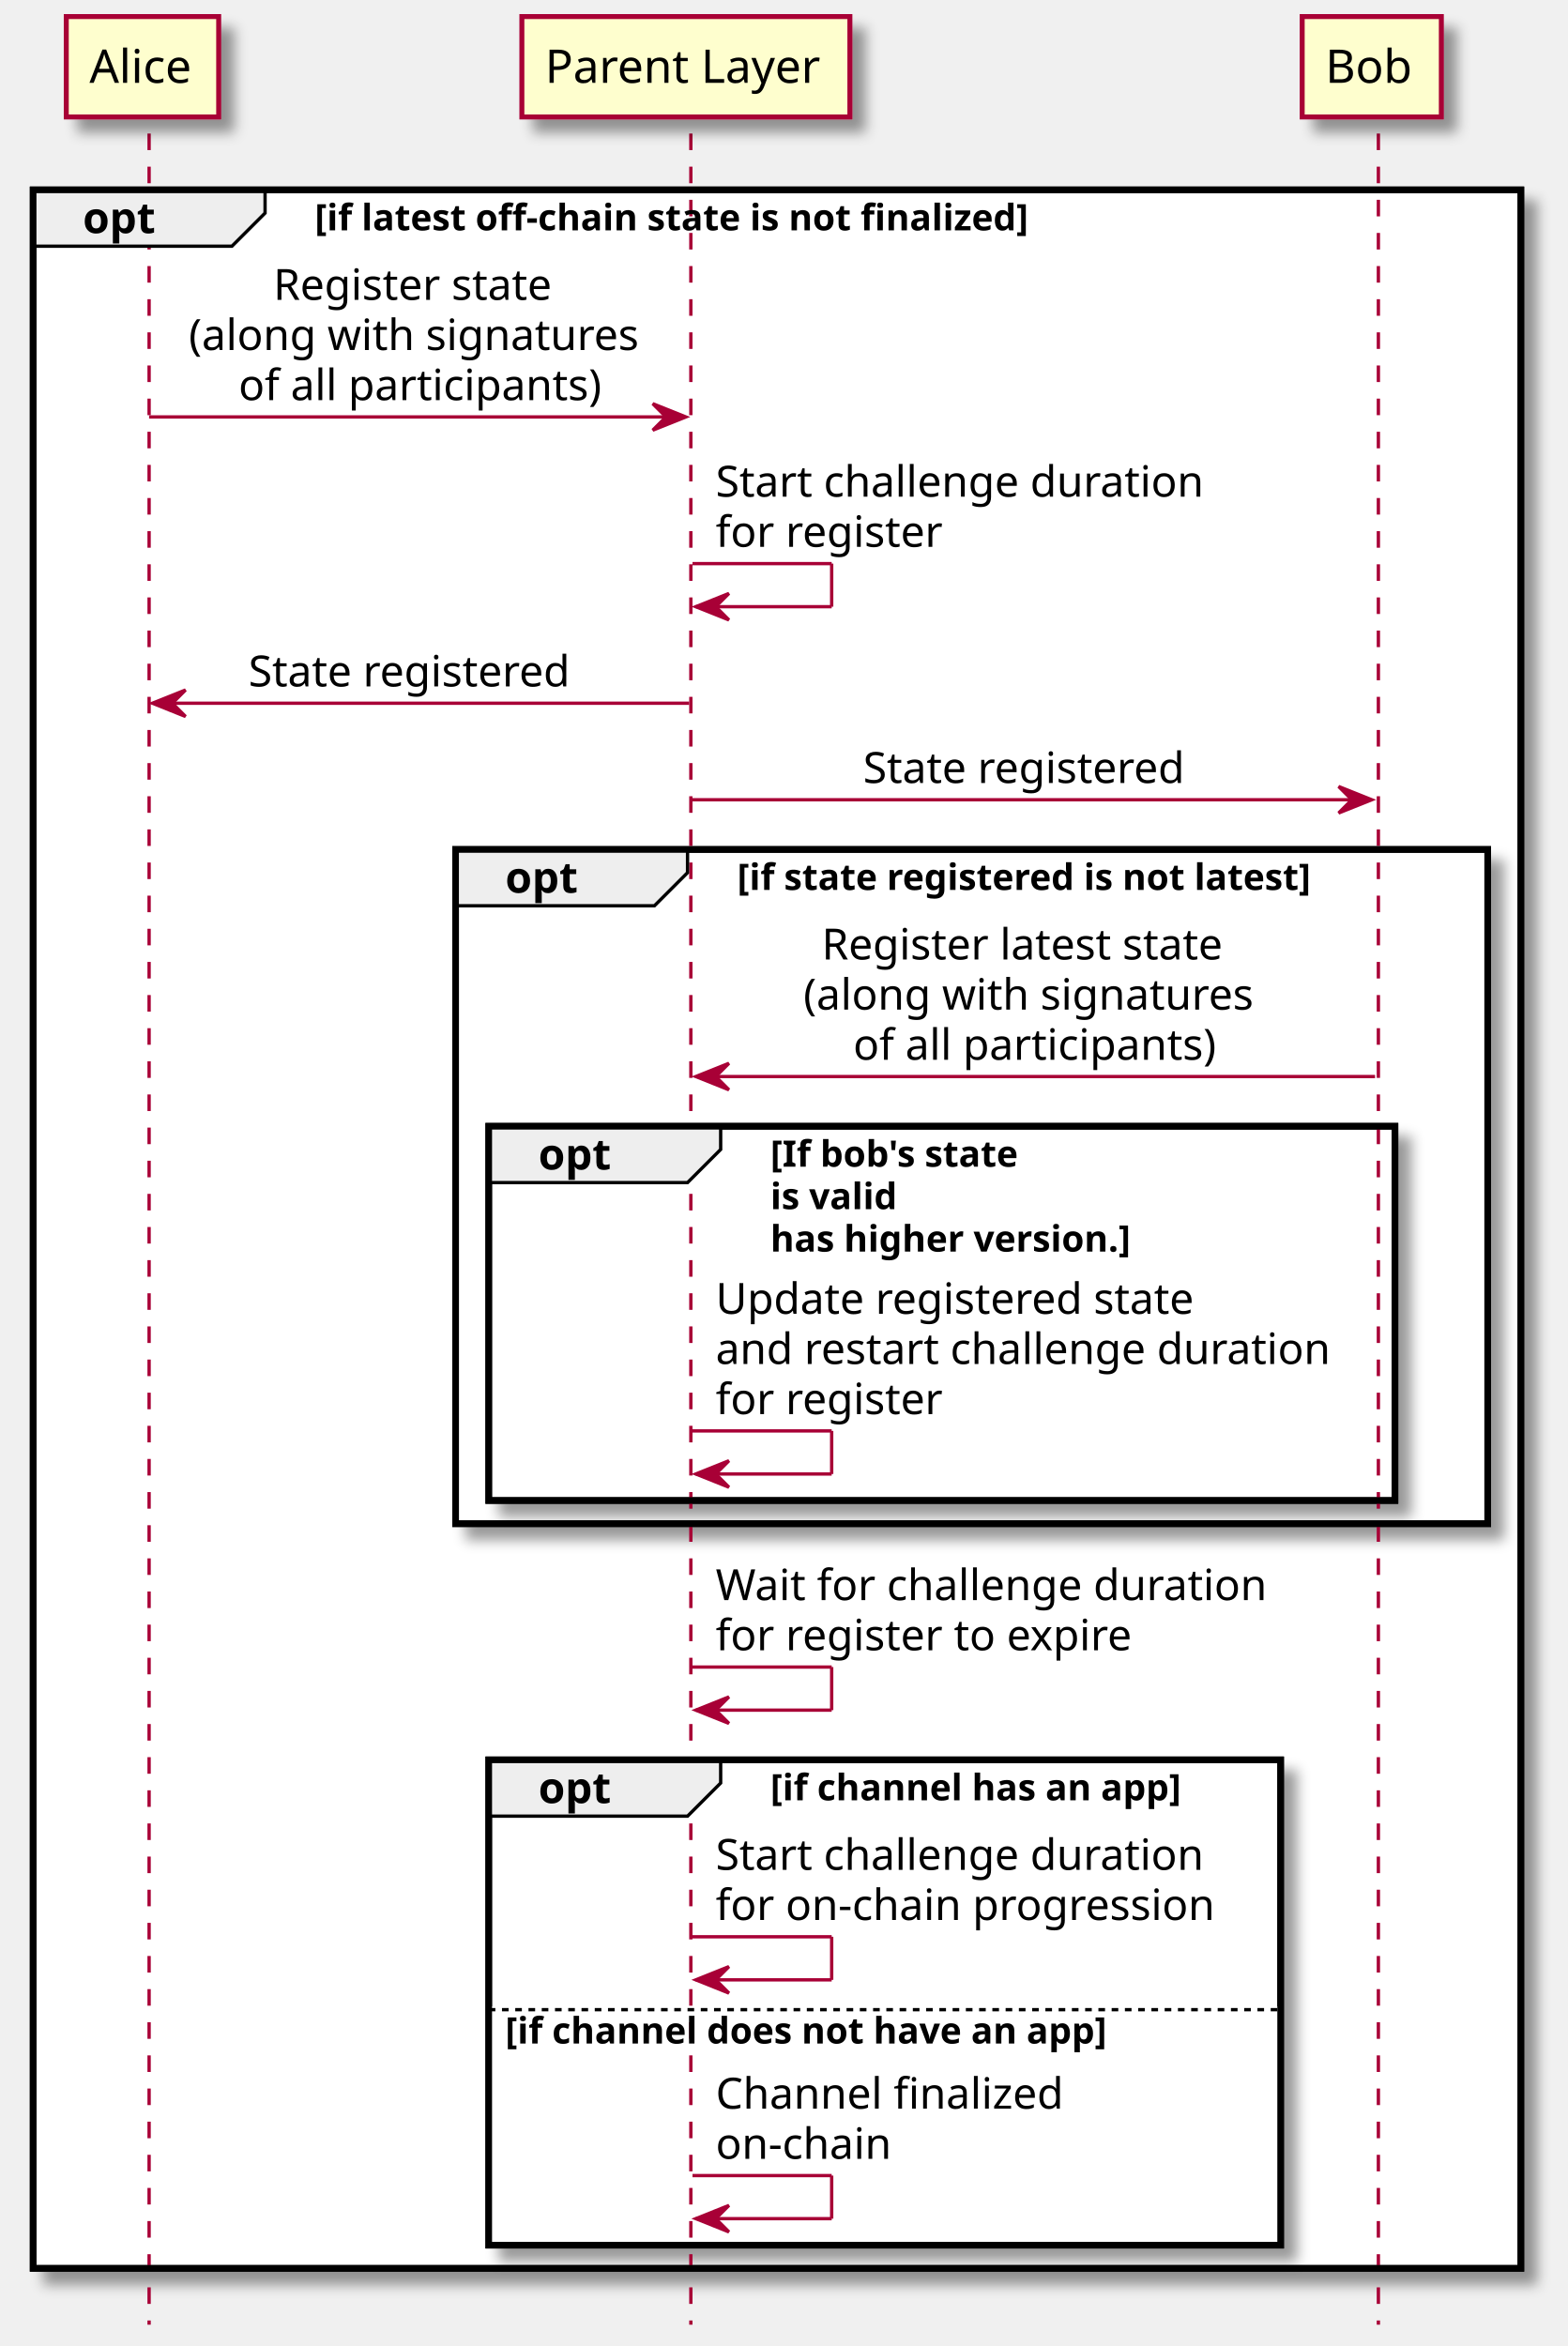
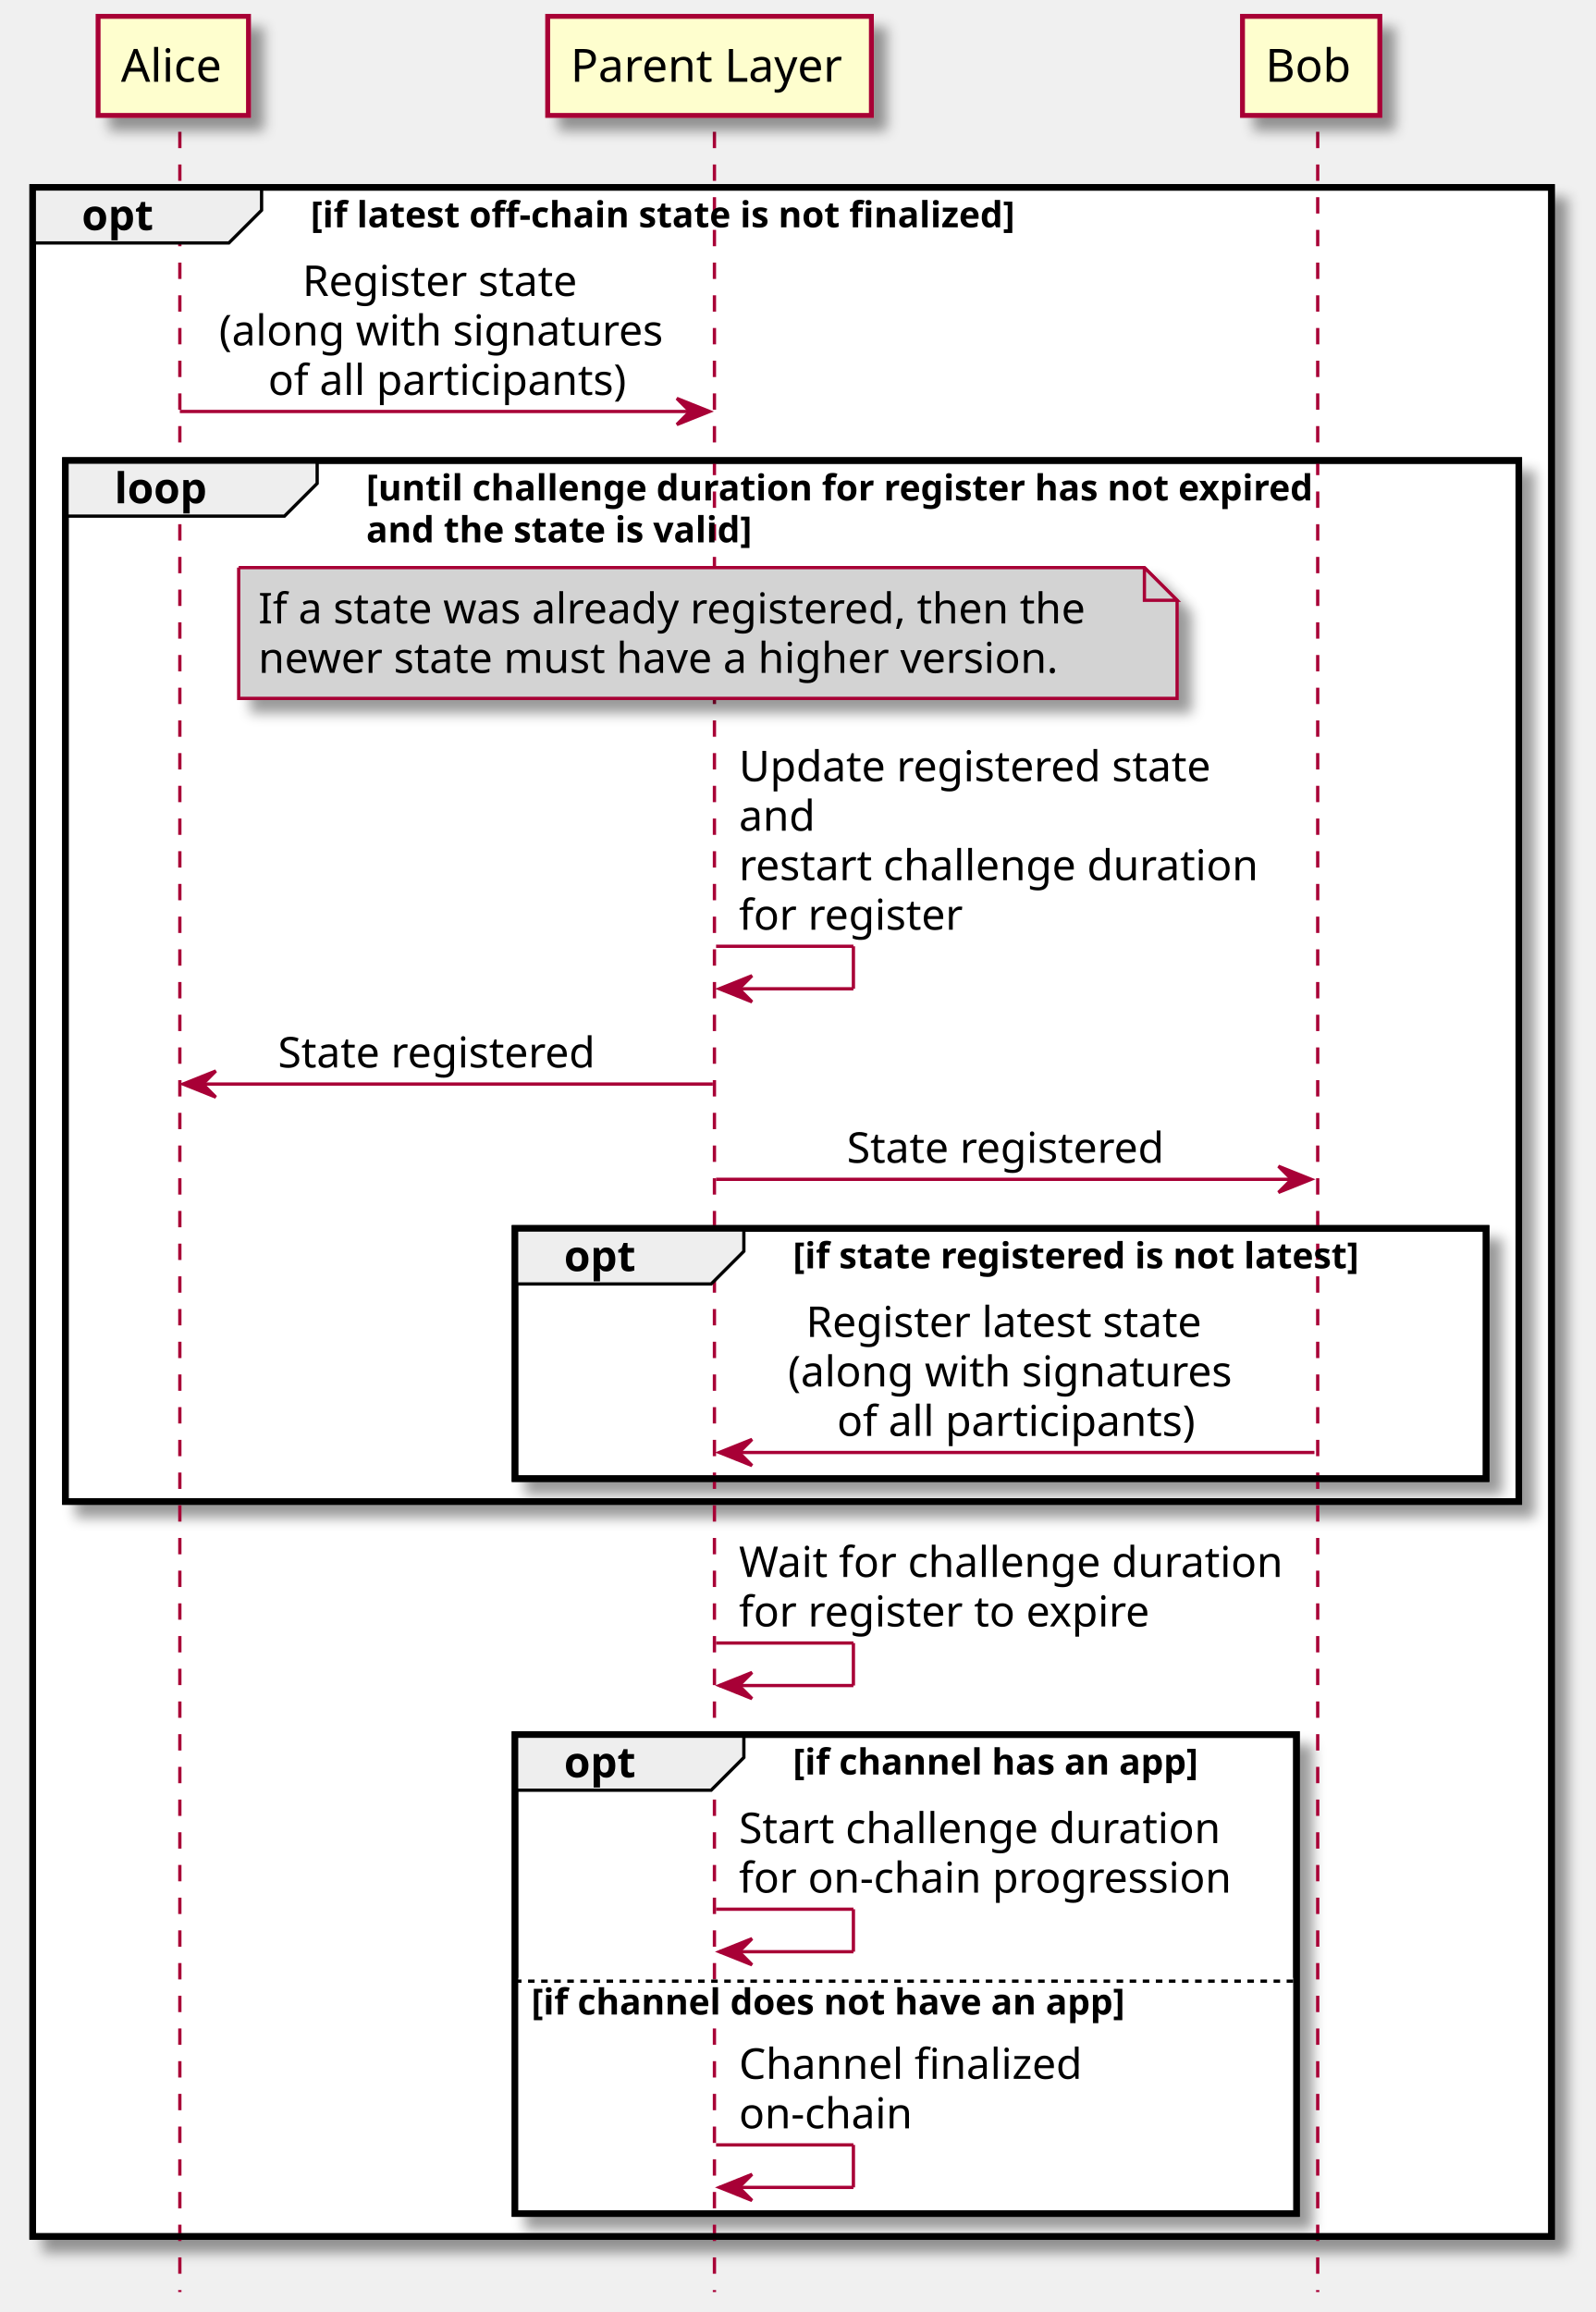
- <svg xmlns="http://www.w3.org/2000/svg" contentScriptType="application/ecmascript" contentStyleType="text/css" height="708px" preserveAspectRatio="none" style="width:473px;height:708px;" version="1.1" viewBox="0 0 473 708" width="473px" zoomAndPan="magnify">
+ <svg xmlns="http://www.w3.org/2000/svg" contentScriptType="application/ecmascript" contentStyleType="text/css" height="707px" preserveAspectRatio="none" style="width:488px;height:707px;" version="1.1" viewBox="0 0 488 707" width="488px" zoomAndPan="magnify">
  <defs>
-     <filter height="300%" id="fuarbfqklruq9" width="300%" x="-1" y="-1">
+     <filter height="300%" id="f1g5clpygawqpj" width="300%" x="-1" y="-1">
      <feGaussianBlur result="blurOut" stdDeviation="2.0" />
      <feColorMatrix in="blurOut" result="blurOut2" type="matrix" values="0 0 0 0 0 0 0 0 0 0 0 0 0 0 0 0 0 0 .4 0" />
      <feOffset dx="4.0" dy="4.0" in="blurOut2" result="blurOut3" />
      <feBlend in="SourceGraphic" in2="blurOut3" mode="normal" />
    </filter>
  </defs>
  <g>
-     <rect fill="#FFFFFF" filter="url(#fuarbfqklruq9)" height="627.273" style="stroke:#000000;stroke-width:2.0;" width="449" x="10" y="57.297" />
-     <rect fill="#FFFFFF" filter="url(#fuarbfqklruq9)" height="203.477" style="stroke:#000000;stroke-width:2.0;" width="311.5" x="137.5" y="256.359" />
-     <rect fill="#FFFFFF" filter="url(#fuarbfqklruq9)" height="112.945" style="stroke:#000000;stroke-width:2.0;" width="273.5" x="147.5" y="339.891" />
-     <rect fill="#FFFFFF" filter="url(#fuarbfqklruq9)" height="146.469" style="stroke:#000000;stroke-width:2.0;" width="239" x="147.5" y="531.102" />
-     <rect fill="#FFFFFF" height="72.07" style="stroke:none;stroke-width:1.0;" width="239" x="147.5" y="605.5" />
-     <line style="stroke:#A80036;stroke-width:1.0;stroke-dasharray:5.0,5.0;" x1="45" x2="45" y1="40.297" y2="701.57" />
-     <line style="stroke:#A80036;stroke-width:1.0;stroke-dasharray:5.0,5.0;" x1="208.5" x2="208.5" y1="40.297" y2="701.57" />
-     <line style="stroke:#A80036;stroke-width:1.0;stroke-dasharray:5.0,5.0;" x1="416" x2="416" y1="40.297" y2="701.57" />
-     <rect fill="#FEFECE" filter="url(#fuarbfqklruq9)" height="30.297" style="stroke:#A80036;stroke-width:1.5;" width="46" x="20" y="5" />
-     <text fill="#000000" font-family="sans-serif" font-size="14" lengthAdjust="spacingAndGlyphs" textLength="32" x="27" y="24.995">Alice</text>
-     <rect fill="#FEFECE" filter="url(#fuarbfqklruq9)" height="30.297" style="stroke:#A80036;stroke-width:1.5;" width="99" x="157.5" y="5" />
-     <text fill="#000000" font-family="sans-serif" font-size="14" lengthAdjust="spacingAndGlyphs" textLength="85" x="164.5" y="24.995">Parent Layer</text>
-     <rect fill="#FEFECE" filter="url(#fuarbfqklruq9)" height="30.297" style="stroke:#A80036;stroke-width:1.5;" width="42" x="393" y="5" />
-     <text fill="#000000" font-family="sans-serif" font-size="14" lengthAdjust="spacingAndGlyphs" textLength="28" x="400" y="24.995">Bob</text>
+     <rect fill="#FFFFFF" filter="url(#f1g5clpygawqpj)" height="626.602" style="stroke:#000000;stroke-width:2.0;" width="464.5" x="10" y="57.297" />
+     <rect fill="#FFFFFF" filter="url(#f1g5clpygawqpj)" height="318.336" style="stroke:#000000;stroke-width:2.0;" width="444.5" x="20" y="140.828" />
+     <rect fill="#FFFFFF" filter="url(#f1g5clpygawqpj)" height="76.531" style="stroke:#000000;stroke-width:2.0;" width="297" x="157.5" y="375.633" />
+     <rect fill="#FFFFFF" filter="url(#f1g5clpygawqpj)" height="146.469" style="stroke:#000000;stroke-width:2.0;" width="239" x="157.5" y="530.43" />
+     <rect fill="#FFFFFF" height="72.07" style="stroke:none;stroke-width:1.0;" width="239" x="157.5" y="604.828" />
+     <line style="stroke:#A80036;stroke-width:1.0;stroke-dasharray:5.0,5.0;" x1="55" x2="55" y1="40.297" y2="700.898" />
+     <line style="stroke:#A80036;stroke-width:1.0;stroke-dasharray:5.0,5.0;" x1="218.5" x2="218.5" y1="40.297" y2="700.898" />
+     <line style="stroke:#A80036;stroke-width:1.0;stroke-dasharray:5.0,5.0;" x1="403" x2="403" y1="40.297" y2="700.898" />
+     <rect fill="#FEFECE" filter="url(#f1g5clpygawqpj)" height="30.297" style="stroke:#A80036;stroke-width:1.5;" width="46" x="30" y="5" />
+     <text fill="#000000" font-family="sans-serif" font-size="14" lengthAdjust="spacingAndGlyphs" textLength="32" x="37" y="24.995">Alice</text>
+     <rect fill="#FEFECE" filter="url(#f1g5clpygawqpj)" height="30.297" style="stroke:#A80036;stroke-width:1.5;" width="99" x="167.5" y="5" />
+     <text fill="#000000" font-family="sans-serif" font-size="14" lengthAdjust="spacingAndGlyphs" textLength="85" x="174.5" y="24.995">Parent Layer</text>
+     <rect fill="#FEFECE" filter="url(#f1g5clpygawqpj)" height="30.297" style="stroke:#A80036;stroke-width:1.5;" width="42" x="380" y="5" />
+     <text fill="#000000" font-family="sans-serif" font-size="14" lengthAdjust="spacingAndGlyphs" textLength="28" x="387" y="24.995">Bob</text>
    <path d="M10,57.297 L80,57.297 L80,64.297 L70,74.297 L10,74.297 L10,57.297 " fill="#EEEEEE" style="stroke:#000000;stroke-width:1.0;" />
-     <rect fill="none" height="627.273" style="stroke:#000000;stroke-width:2.0;" width="449" x="10" y="57.297" />
+     <rect fill="none" height="626.602" style="stroke:#000000;stroke-width:2.0;" width="464.5" x="10" y="57.297" />
    <text fill="#000000" font-family="sans-serif" font-size="13" font-weight="bold" lengthAdjust="spacingAndGlyphs" textLength="25" x="25" y="70.364">opt</text>
    <text fill="#000000" font-family="sans-serif" font-size="11" font-weight="bold" lengthAdjust="spacingAndGlyphs" textLength="259" x="95" y="69.507">[if latest off-chain state is not finalized]</text>
-     <polygon fill="#A80036" points="197,121.828,207,125.828,197,129.828,201,125.828" style="stroke:#A80036;stroke-width:1.0;" />
-     <line style="stroke:#A80036;stroke-width:1.0;" x1="45" x2="203" y1="125.828" y2="125.828" />
-     <text fill="#000000" font-family="sans-serif" font-size="13" lengthAdjust="spacingAndGlyphs" textLength="89" x="82.5" y="90.497">Register state</text>
-     <text fill="#000000" font-family="sans-serif" font-size="13" lengthAdjust="spacingAndGlyphs" textLength="140" x="57" y="105.629">(along with signatures</text>
-     <text fill="#000000" font-family="sans-serif" font-size="13" lengthAdjust="spacingAndGlyphs" textLength="114" x="72" y="120.762">of all participants)</text>
-     <line style="stroke:#A80036;stroke-width:1.0;" x1="209" x2="251" y1="170.094" y2="170.094" />
-     <line style="stroke:#A80036;stroke-width:1.0;" x1="251" x2="251" y1="170.094" y2="183.094" />
-     <line style="stroke:#A80036;stroke-width:1.0;" x1="210" x2="251" y1="183.094" y2="183.094" />
-     <polygon fill="#A80036" points="220,179.094,210,183.094,220,187.094,216,183.094" style="stroke:#A80036;stroke-width:1.0;" />
-     <text fill="#000000" font-family="sans-serif" font-size="13" lengthAdjust="spacingAndGlyphs" textLength="154" x="216" y="149.895">Start challenge duration</text>
-     <text fill="#000000" font-family="sans-serif" font-size="13" lengthAdjust="spacingAndGlyphs" textLength="70" x="216" y="165.028">for register</text>
-     <polygon fill="#A80036" points="56,208.227,46,212.227,56,216.227,52,212.227" style="stroke:#A80036;stroke-width:1.0;" />
-     <line style="stroke:#A80036;stroke-width:1.0;" x1="50" x2="208" y1="212.227" y2="212.227" />
-     <text fill="#000000" font-family="sans-serif" font-size="13" lengthAdjust="spacingAndGlyphs" textLength="104" x="75" y="207.161">State registered</text>
-     <polygon fill="#A80036" points="404,237.359,414,241.359,404,245.359,408,241.359" style="stroke:#A80036;stroke-width:1.0;" />
-     <line style="stroke:#A80036;stroke-width:1.0;" x1="209" x2="410" y1="241.359" y2="241.359" />
-     <text fill="#000000" font-family="sans-serif" font-size="13" lengthAdjust="spacingAndGlyphs" textLength="104" x="260.5" y="236.293">State registered</text>
-     <path d="M137.5,256.359 L207.5,256.359 L207.5,263.359 L197.5,273.359 L137.5,273.359 L137.5,256.359 " fill="#EEEEEE" style="stroke:#000000;stroke-width:1.0;" />
-     <rect fill="none" height="203.477" style="stroke:#000000;stroke-width:2.0;" width="311.5" x="137.5" y="256.359" />
-     <text fill="#000000" font-family="sans-serif" font-size="13" font-weight="bold" lengthAdjust="spacingAndGlyphs" textLength="25" x="152.5" y="269.426">opt</text>
-     <text fill="#000000" font-family="sans-serif" font-size="11" font-weight="bold" lengthAdjust="spacingAndGlyphs" textLength="207" x="222.5" y="268.57">[if state registered is not latest]</text>
-     <polygon fill="#A80036" points="220,320.891,210,324.891,220,328.891,216,324.891" style="stroke:#A80036;stroke-width:1.0;" />
-     <line style="stroke:#A80036;stroke-width:1.0;" x1="214" x2="415" y1="324.891" y2="324.891" />
-     <text fill="#000000" font-family="sans-serif" font-size="13" lengthAdjust="spacingAndGlyphs" textLength="129" x="248" y="289.559">Register latest state</text>
-     <text fill="#000000" font-family="sans-serif" font-size="13" lengthAdjust="spacingAndGlyphs" textLength="140" x="242.5" y="304.692">(along with signatures</text>
-     <text fill="#000000" font-family="sans-serif" font-size="13" lengthAdjust="spacingAndGlyphs" textLength="114" x="257.5" y="319.825">of all participants)</text>
-     <path d="M147.5,339.891 L217.5,339.891 L217.5,346.891 L207.5,356.891 L147.5,356.891 L147.5,339.891 " fill="#EEEEEE" style="stroke:#000000;stroke-width:1.0;" />
-     <rect fill="none" height="112.945" style="stroke:#000000;stroke-width:2.0;" width="273.5" x="147.5" y="339.891" />
-     <text fill="#000000" font-family="sans-serif" font-size="13" font-weight="bold" lengthAdjust="spacingAndGlyphs" textLength="25" x="162.5" y="352.957">opt</text>
-     <text fill="#000000" font-family="sans-serif" font-size="11" font-weight="bold" lengthAdjust="spacingAndGlyphs" textLength="89" x="232.5" y="352.101">[If bob's state</text>
-     <text fill="#000000" font-family="sans-serif" font-size="11" font-weight="bold" lengthAdjust="spacingAndGlyphs" textLength="46" x="232.5" y="364.906">is valid</text>
-     <text fill="#000000" font-family="sans-serif" font-size="11" font-weight="bold" lengthAdjust="spacingAndGlyphs" textLength="128" x="232.5" y="377.71">has higher version.]</text>
-     <line style="stroke:#A80036;stroke-width:1.0;" x1="209" x2="251" y1="431.836" y2="431.836" />
-     <line style="stroke:#A80036;stroke-width:1.0;" x1="251" x2="251" y1="431.836" y2="444.836" />
-     <line style="stroke:#A80036;stroke-width:1.0;" x1="210" x2="251" y1="444.836" y2="444.836" />
-     <polygon fill="#A80036" points="220,440.836,210,444.836,220,448.836,216,444.836" style="stroke:#A80036;stroke-width:1.0;" />
-     <text fill="#000000" font-family="sans-serif" font-size="13" lengthAdjust="spacingAndGlyphs" textLength="153" x="216" y="396.504">Update registered state</text>
-     <text fill="#000000" font-family="sans-serif" font-size="13" lengthAdjust="spacingAndGlyphs" textLength="193" x="216" y="411.637">and restart challenge duration</text>
-     <text fill="#000000" font-family="sans-serif" font-size="13" lengthAdjust="spacingAndGlyphs" textLength="70" x="216" y="426.77">for register</text>
-     <line style="stroke:#A80036;stroke-width:1.0;" x1="209" x2="251" y1="503.102" y2="503.102" />
-     <line style="stroke:#A80036;stroke-width:1.0;" x1="251" x2="251" y1="503.102" y2="516.102" />
-     <line style="stroke:#A80036;stroke-width:1.0;" x1="210" x2="251" y1="516.102" y2="516.102" />
-     <polygon fill="#A80036" points="220,512.102,210,516.102,220,520.102,216,516.102" style="stroke:#A80036;stroke-width:1.0;" />
-     <text fill="#000000" font-family="sans-serif" font-size="13" lengthAdjust="spacingAndGlyphs" textLength="170" x="216" y="482.903">Wait for challenge duration</text>
-     <text fill="#000000" font-family="sans-serif" font-size="13" lengthAdjust="spacingAndGlyphs" textLength="130" x="216" y="498.036">for register to expire</text>
-     <path d="M147.5,531.102 L217.5,531.102 L217.5,538.102 L207.5,548.102 L147.5,548.102 L147.5,531.102 " fill="#EEEEEE" style="stroke:#000000;stroke-width:1.0;" />
-     <rect fill="none" height="146.469" style="stroke:#000000;stroke-width:2.0;" width="239" x="147.5" y="531.102" />
-     <text fill="#000000" font-family="sans-serif" font-size="13" font-weight="bold" lengthAdjust="spacingAndGlyphs" textLength="25" x="162.5" y="544.168">opt</text>
-     <text fill="#000000" font-family="sans-serif" font-size="11" font-weight="bold" lengthAdjust="spacingAndGlyphs" textLength="149" x="232.5" y="543.312">[if channel has an app]</text>
-     <line style="stroke:#A80036;stroke-width:1.0;" x1="209" x2="251" y1="584.5" y2="584.5" />
-     <line style="stroke:#A80036;stroke-width:1.0;" x1="251" x2="251" y1="584.5" y2="597.5" />
-     <line style="stroke:#A80036;stroke-width:1.0;" x1="210" x2="251" y1="597.5" y2="597.5" />
-     <polygon fill="#A80036" points="220,593.5,210,597.5,220,601.5,216,597.5" style="stroke:#A80036;stroke-width:1.0;" />
-     <text fill="#000000" font-family="sans-serif" font-size="13" lengthAdjust="spacingAndGlyphs" textLength="154" x="216" y="564.301">Start challenge duration</text>
-     <text fill="#000000" font-family="sans-serif" font-size="13" lengthAdjust="spacingAndGlyphs" textLength="155" x="216" y="579.434">for on-chain progression</text>
-     <line style="stroke:#000000;stroke-width:1.0;stroke-dasharray:2.0,2.0;" x1="147.5" x2="386.5" y1="606.5" y2="606.5" />
-     <text fill="#000000" font-family="sans-serif" font-size="11" font-weight="bold" lengthAdjust="spacingAndGlyphs" textLength="217" x="152.5" y="616.71">[if channel does not have an app]</text>
-     <line style="stroke:#A80036;stroke-width:1.0;" x1="209" x2="251" y1="656.57" y2="656.57" />
-     <line style="stroke:#A80036;stroke-width:1.0;" x1="251" x2="251" y1="656.57" y2="669.57" />
-     <line style="stroke:#A80036;stroke-width:1.0;" x1="210" x2="251" y1="669.57" y2="669.57" />
-     <polygon fill="#A80036" points="220,665.57,210,669.57,220,673.57,216,669.57" style="stroke:#A80036;stroke-width:1.0;" />
-     <text fill="#000000" font-family="sans-serif" font-size="13" lengthAdjust="spacingAndGlyphs" textLength="108" x="216" y="636.372">Channel finalized</text>
-     <text fill="#000000" font-family="sans-serif" font-size="13" lengthAdjust="spacingAndGlyphs" textLength="55" x="216" y="651.504">on-chain</text>
+     <polygon fill="#A80036" points="207,121.828,217,125.828,207,129.828,211,125.828" style="stroke:#A80036;stroke-width:1.0;" />
+     <line style="stroke:#A80036;stroke-width:1.0;" x1="55" x2="213" y1="125.828" y2="125.828" />
+     <text fill="#000000" font-family="sans-serif" font-size="13" lengthAdjust="spacingAndGlyphs" textLength="89" x="92.5" y="90.497">Register state</text>
+     <text fill="#000000" font-family="sans-serif" font-size="13" lengthAdjust="spacingAndGlyphs" textLength="140" x="67" y="105.629">(along with signatures</text>
+     <text fill="#000000" font-family="sans-serif" font-size="13" lengthAdjust="spacingAndGlyphs" textLength="114" x="82" y="120.762">of all participants)</text>
+     <path d="M20,140.828 L97,140.828 L97,147.828 L87,157.828 L20,157.828 L20,140.828 " fill="#EEEEEE" style="stroke:#000000;stroke-width:1.0;" />
+     <rect fill="none" height="318.336" style="stroke:#000000;stroke-width:2.0;" width="444.5" x="20" y="140.828" />
+     <text fill="#000000" font-family="sans-serif" font-size="13" font-weight="bold" lengthAdjust="spacingAndGlyphs" textLength="32" x="35" y="153.895">loop</text>
+     <text fill="#000000" font-family="sans-serif" font-size="11" font-weight="bold" lengthAdjust="spacingAndGlyphs" textLength="339" x="112" y="153.039">[until challenge duration for register has not expired</text>
+     <text fill="#000000" font-family="sans-serif" font-size="11" font-weight="bold" lengthAdjust="spacingAndGlyphs" textLength="141" x="112" y="165.843">and the state is valid]</text>
+     <path d="M73,173.57 L73,213.57 L360,213.57 L360,183.57 L350,173.57 L73,173.57 " fill="#D3D3D3" filter="url(#f1g5clpygawqpj)" style="stroke:#A80036;stroke-width:1.0;" />
+     <path d="M350,173.57 L350,183.57 L360,183.57 L350,173.57 " fill="#D3D3D3" style="stroke:#A80036;stroke-width:1.0;" />
+     <text fill="#000000" font-family="sans-serif" font-size="13" lengthAdjust="spacingAndGlyphs" textLength="266" x="79" y="190.637">If a state was already registered, then the</text>
+     <text fill="#000000" font-family="sans-serif" font-size="13" lengthAdjust="spacingAndGlyphs" textLength="257" x="79" y="205.77">newer state must have a higher version.</text>
+     <line style="stroke:#A80036;stroke-width:1.0;" x1="219" x2="261" y1="289.367" y2="289.367" />
+     <line style="stroke:#A80036;stroke-width:1.0;" x1="261" x2="261" y1="289.367" y2="302.367" />
+     <line style="stroke:#A80036;stroke-width:1.0;" x1="220" x2="261" y1="302.367" y2="302.367" />
+     <polygon fill="#A80036" points="230,298.367,220,302.367,230,306.367,226,302.367" style="stroke:#A80036;stroke-width:1.0;" />
+     <text fill="#000000" font-family="sans-serif" font-size="13" lengthAdjust="spacingAndGlyphs" textLength="153" x="226" y="238.903">Update registered state</text>
+     <text fill="#000000" font-family="sans-serif" font-size="13" lengthAdjust="spacingAndGlyphs" textLength="24" x="226" y="254.036">and</text>
+     <text fill="#000000" font-family="sans-serif" font-size="13" lengthAdjust="spacingAndGlyphs" textLength="165" x="226" y="269.168">restart challenge duration</text>
+     <text fill="#000000" font-family="sans-serif" font-size="13" lengthAdjust="spacingAndGlyphs" textLength="70" x="226" y="284.301">for register</text>
+     <polygon fill="#A80036" points="66,327.5,56,331.5,66,335.5,62,331.5" style="stroke:#A80036;stroke-width:1.0;" />
+     <line style="stroke:#A80036;stroke-width:1.0;" x1="60" x2="218" y1="331.5" y2="331.5" />
+     <text fill="#000000" font-family="sans-serif" font-size="13" lengthAdjust="spacingAndGlyphs" textLength="104" x="85" y="326.434">State registered</text>
+     <polygon fill="#A80036" points="391,356.633,401,360.633,391,364.633,395,360.633" style="stroke:#A80036;stroke-width:1.0;" />
+     <line style="stroke:#A80036;stroke-width:1.0;" x1="219" x2="397" y1="360.633" y2="360.633" />
+     <text fill="#000000" font-family="sans-serif" font-size="13" lengthAdjust="spacingAndGlyphs" textLength="104" x="259" y="355.567">State registered</text>
+     <path d="M157.5,375.633 L227.5,375.633 L227.5,382.633 L217.5,392.633 L157.5,392.633 L157.5,375.633 " fill="#EEEEEE" style="stroke:#000000;stroke-width:1.0;" />
+     <rect fill="none" height="76.531" style="stroke:#000000;stroke-width:2.0;" width="297" x="157.5" y="375.633" />
+     <text fill="#000000" font-family="sans-serif" font-size="13" font-weight="bold" lengthAdjust="spacingAndGlyphs" textLength="25" x="172.5" y="388.7">opt</text>
+     <text fill="#000000" font-family="sans-serif" font-size="11" font-weight="bold" lengthAdjust="spacingAndGlyphs" textLength="207" x="242.5" y="387.843">[if state registered is not latest]</text>
+     <polygon fill="#A80036" points="230,440.164,220,444.164,230,448.164,226,444.164" style="stroke:#A80036;stroke-width:1.0;" />
+     <line style="stroke:#A80036;stroke-width:1.0;" x1="224" x2="402" y1="444.164" y2="444.164" />
+     <text fill="#000000" font-family="sans-serif" font-size="13" lengthAdjust="spacingAndGlyphs" textLength="129" x="246.5" y="408.832">Register latest state</text>
+     <text fill="#000000" font-family="sans-serif" font-size="13" lengthAdjust="spacingAndGlyphs" textLength="140" x="241" y="423.965">(along with signatures</text>
+     <text fill="#000000" font-family="sans-serif" font-size="13" lengthAdjust="spacingAndGlyphs" textLength="114" x="256" y="439.098">of all participants)</text>
+     <line style="stroke:#A80036;stroke-width:1.0;" x1="219" x2="261" y1="502.43" y2="502.43" />
+     <line style="stroke:#A80036;stroke-width:1.0;" x1="261" x2="261" y1="502.43" y2="515.43" />
+     <line style="stroke:#A80036;stroke-width:1.0;" x1="220" x2="261" y1="515.43" y2="515.43" />
+     <polygon fill="#A80036" points="230,511.43,220,515.43,230,519.43,226,515.43" style="stroke:#A80036;stroke-width:1.0;" />
+     <text fill="#000000" font-family="sans-serif" font-size="13" lengthAdjust="spacingAndGlyphs" textLength="170" x="226" y="482.231">Wait for challenge duration</text>
+     <text fill="#000000" font-family="sans-serif" font-size="13" lengthAdjust="spacingAndGlyphs" textLength="130" x="226" y="497.364">for register to expire</text>
+     <path d="M157.5,530.43 L227.5,530.43 L227.5,537.43 L217.5,547.43 L157.5,547.43 L157.5,530.43 " fill="#EEEEEE" style="stroke:#000000;stroke-width:1.0;" />
+     <rect fill="none" height="146.469" style="stroke:#000000;stroke-width:2.0;" width="239" x="157.5" y="530.43" />
+     <text fill="#000000" font-family="sans-serif" font-size="13" font-weight="bold" lengthAdjust="spacingAndGlyphs" textLength="25" x="172.5" y="543.497">opt</text>
+     <text fill="#000000" font-family="sans-serif" font-size="11" font-weight="bold" lengthAdjust="spacingAndGlyphs" textLength="149" x="242.5" y="542.64">[if channel has an app]</text>
+     <line style="stroke:#A80036;stroke-width:1.0;" x1="219" x2="261" y1="583.828" y2="583.828" />
+     <line style="stroke:#A80036;stroke-width:1.0;" x1="261" x2="261" y1="583.828" y2="596.828" />
+     <line style="stroke:#A80036;stroke-width:1.0;" x1="220" x2="261" y1="596.828" y2="596.828" />
+     <polygon fill="#A80036" points="230,592.828,220,596.828,230,600.828,226,596.828" style="stroke:#A80036;stroke-width:1.0;" />
+     <text fill="#000000" font-family="sans-serif" font-size="13" lengthAdjust="spacingAndGlyphs" textLength="154" x="226" y="563.629">Start challenge duration</text>
+     <text fill="#000000" font-family="sans-serif" font-size="13" lengthAdjust="spacingAndGlyphs" textLength="155" x="226" y="578.762">for on-chain progression</text>
+     <line style="stroke:#000000;stroke-width:1.0;stroke-dasharray:2.0,2.0;" x1="157.5" x2="396.5" y1="605.828" y2="605.828" />
+     <text fill="#000000" font-family="sans-serif" font-size="11" font-weight="bold" lengthAdjust="spacingAndGlyphs" textLength="217" x="162.5" y="616.039">[if channel does not have an app]</text>
+     <line style="stroke:#A80036;stroke-width:1.0;" x1="219" x2="261" y1="655.898" y2="655.898" />
+     <line style="stroke:#A80036;stroke-width:1.0;" x1="261" x2="261" y1="655.898" y2="668.898" />
+     <line style="stroke:#A80036;stroke-width:1.0;" x1="220" x2="261" y1="668.898" y2="668.898" />
+     <polygon fill="#A80036" points="230,664.898,220,668.898,230,672.898,226,668.898" style="stroke:#A80036;stroke-width:1.0;" />
+     <text fill="#000000" font-family="sans-serif" font-size="13" lengthAdjust="spacingAndGlyphs" textLength="108" x="226" y="635.7">Channel finalized</text>
+     <text fill="#000000" font-family="sans-serif" font-size="13" lengthAdjust="spacingAndGlyphs" textLength="55" x="226" y="650.832">on-chain</text>
  </g>
</svg>
